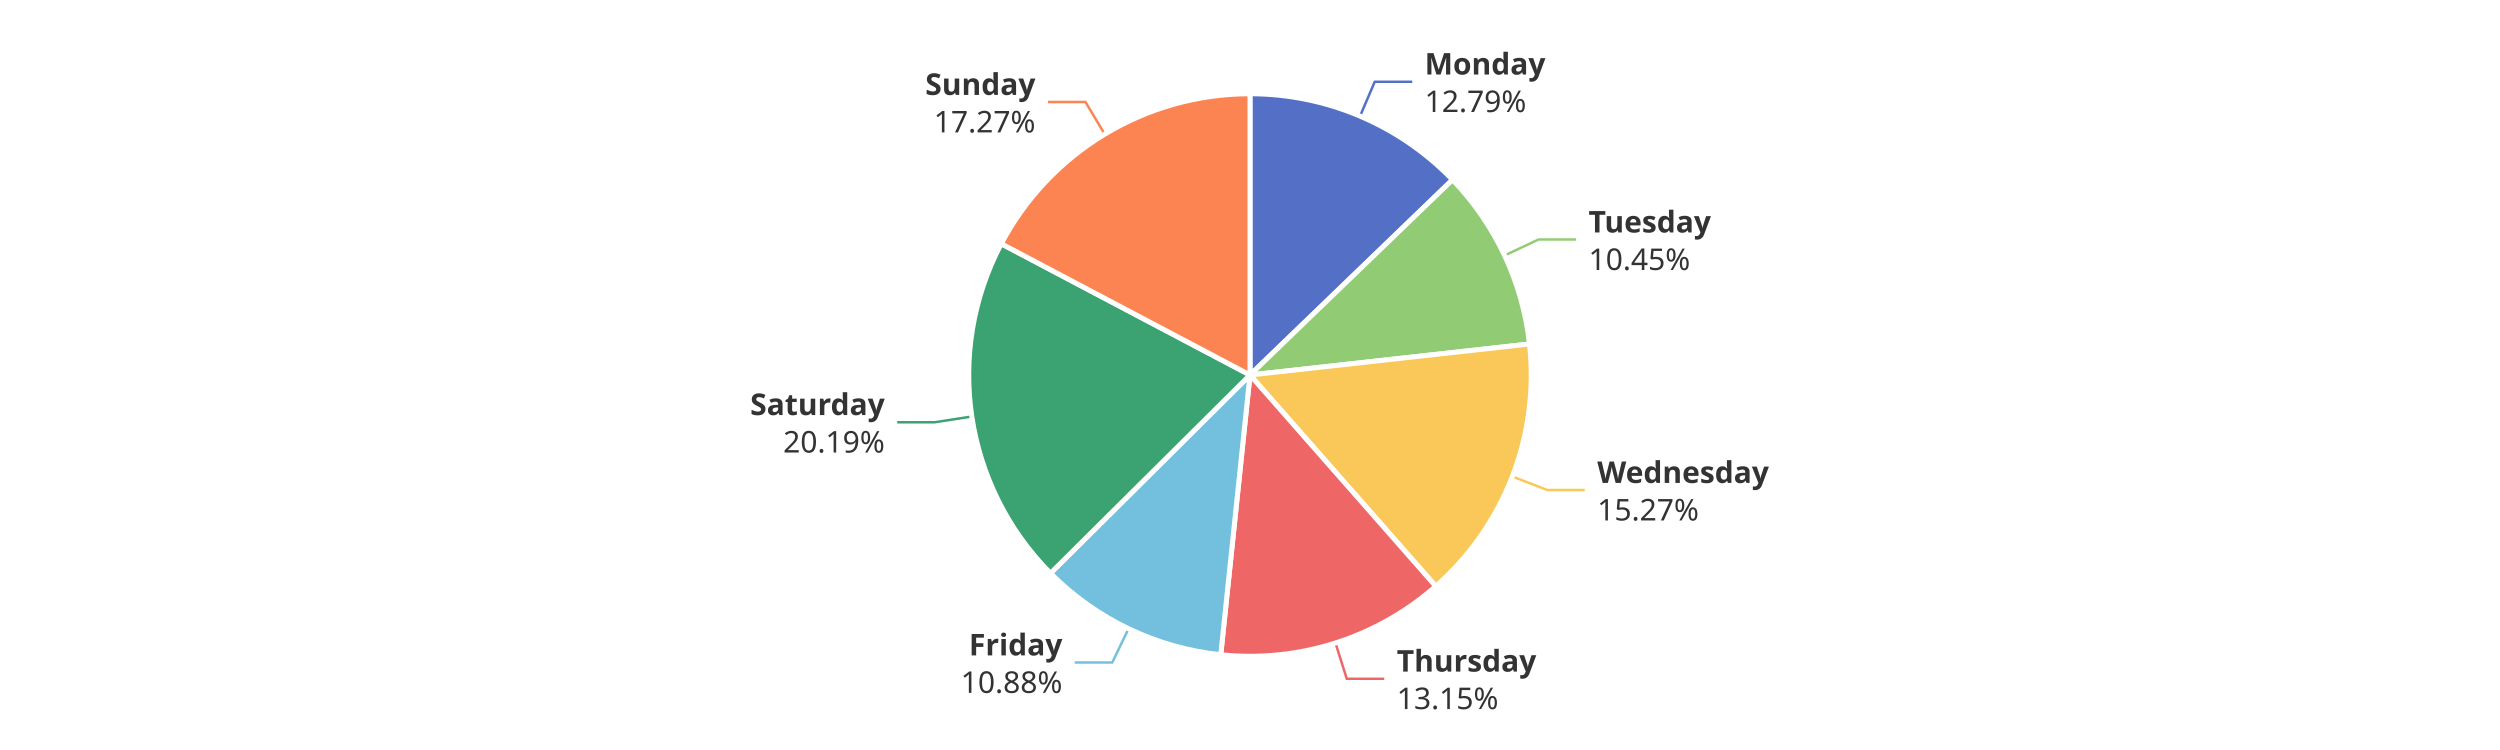
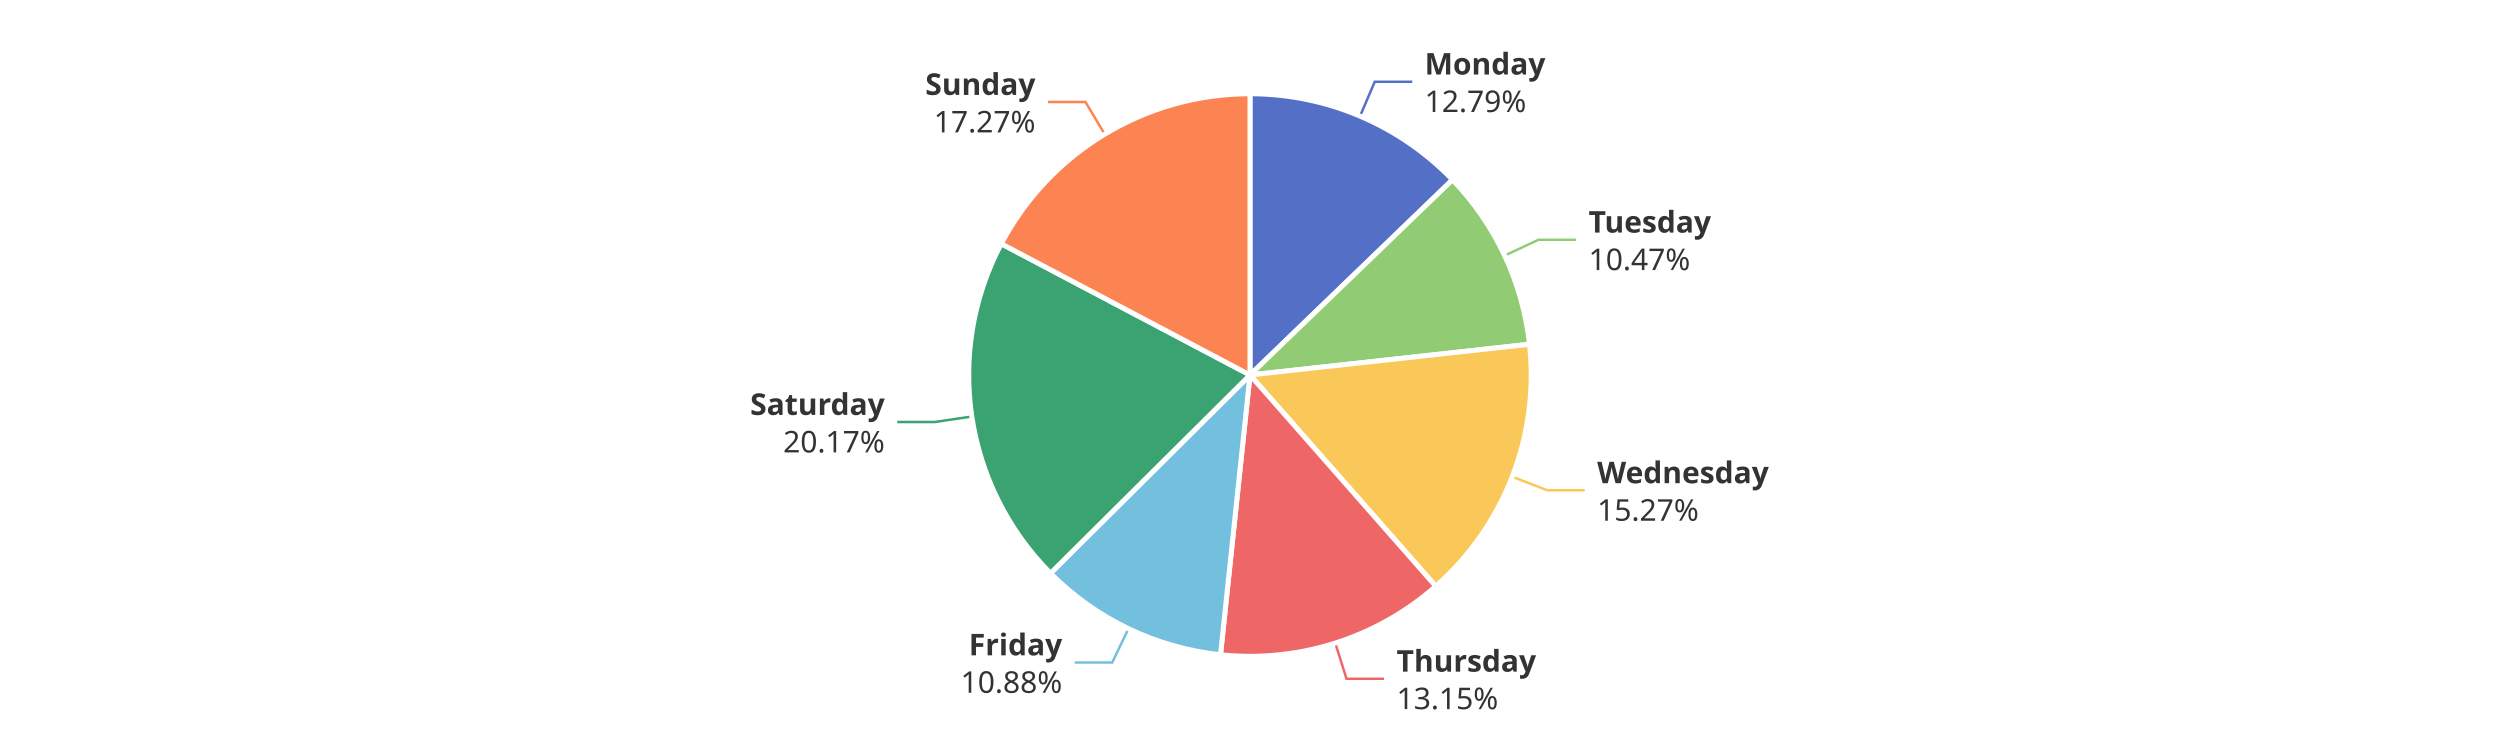
<svg xmlns="http://www.w3.org/2000/svg" width="1000" height="300" version="1.1" baseProfile="full" viewBox="0 0 1000 300">
  <rect width="1000" height="300" x="0" y="0" id="0" fill="#ffffff" />
  <polyline points="544 46.5 549.9 32.7 564.9 32.7" fill="none" stroke="#5470c6" />
-   <polyline points="601.8 102.2 615.4 95.8 630.4 95.8" fill="none" stroke="#91cc75" />
-   <polyline points="604.9 190.6 618.9 196 633.9 196" fill="none" stroke="#fac858" />
-   <polyline points="534.2 257.2 538.7 271.5 553.7 271.5" fill="none" stroke="#ee6666" />
-   <polyline points="451.4 251.5 444.9 265 429.9 265" fill="none" stroke="#73c0de" />
-   <polyline points="388.7 166.6 373.9 168.9 358.9 168.9" fill="none" stroke="#3ba272" />
+   <polyline points="601.9 102.2 615.4 95.9 630.4 95.9" fill="none" stroke="#91cc75" />
+   <polyline points="604.9 190.7 618.9 196.1 633.9 196.1" fill="none" stroke="#fac858" />
+   <polyline points="534.1 257.2 538.6 271.5 553.6 271.5" fill="none" stroke="#ee6666" />
+   <polyline points="451.4 251.4 444.9 265 429.9 265" fill="none" stroke="#73c0de" />
+   <polyline points="388.7 166.6 373.9 168.8 358.9 168.8" fill="none" stroke="#3ba272" />
  <polyline points="441.9 53.7 434.2 40.8 419.2 40.8" fill="none" stroke="#fc8452" />
  <path d="M500 37.5A112.5 112.5 0 0 1 581 71.9L500 150Z" fill="#5470c6" stroke="#fff" stroke-width="2" stroke-linejoin="round" />
-   <path d="M581 71.9A112.5 112.5 0 0 1 611.8 137.6L500 150Z" fill="#91cc75" stroke="#fff" stroke-width="2" stroke-linejoin="round" />
-   <path d="M611.8 137.6A112.5 112.5 0 0 1 574.3 234.5L500 150Z" fill="#fac858" stroke="#fff" stroke-width="2" stroke-linejoin="round" />
-   <path d="M574.3 234.5A112.5 112.5 0 0 1 488.3 261.9L500 150Z" fill="#ee6666" stroke="#fff" stroke-width="2" stroke-linejoin="round" />
-   <path d="M488.3 261.9A112.5 112.5 0 0 1 420.2 229.3L500 150Z" fill="#73c0de" stroke="#fff" stroke-width="2" stroke-linejoin="round" />
+   <path d="M581 71.9A112.5 112.5 0 0 1 611.8 137.7L500 150Z" fill="#91cc75" stroke="#fff" stroke-width="2" stroke-linejoin="round" />
+   <path d="M611.8 137.7A112.5 112.5 0 0 1 574.3 234.5L500 150Z" fill="#fac858" stroke="#fff" stroke-width="2" stroke-linejoin="round" />
+   <path d="M574.3 234.5A112.5 112.5 0 0 1 488.2 261.9L500 150Z" fill="#ee6666" stroke="#fff" stroke-width="2" stroke-linejoin="round" />
+   <path d="M488.2 261.9A112.5 112.5 0 0 1 420.2 229.3L500 150Z" fill="#73c0de" stroke="#fff" stroke-width="2" stroke-linejoin="round" />
  <path d="M420.2 229.3A112.5 112.5 0 0 1 400.5 97.5L500 150Z" fill="#3ba272" stroke="#fff" stroke-width="2" stroke-linejoin="round" />
  <path d="M400.5 97.5A112.5 112.5 0 0 1 500 37.5L500 150Z" fill="#fc8452" stroke="#fff" stroke-width="2" stroke-linejoin="round" />
-   <path d="M0 -15l42.8 0l0 30l-42.8 0Z" transform="translate(569.868 32.6568)" fill="none" />
-   <text dominant-baseline="central" text-anchor="start" style="font-size:12px;font-family:sans-serif;font-weight:bold;" y="-7.5" transform="translate(569.868 32.6568)" fill="#333" stroke="rgb(255,255,255)" stroke-width="2" paint-order="stroke" stroke-miterlimit="2">Monday</text>
-   <text dominant-baseline="central" text-anchor="start" style="font-size:12px;font-family:sans-serif;" y="7.5" transform="translate(569.868 32.6568)" fill="#333" stroke="rgb(255,255,255)" stroke-width="2" paint-order="stroke" stroke-miterlimit="2">12.79%</text>
-   <path d="M0 -15l46.2 0l0 30l-46.2 0Z" transform="translate(635.4227 95.835)" fill="none" />
-   <text dominant-baseline="central" text-anchor="start" style="font-size:12px;font-family:sans-serif;font-weight:bold;" y="-7.5" transform="translate(635.4227 95.835)" fill="#333" stroke="rgb(255,255,255)" stroke-width="2" paint-order="stroke" stroke-miterlimit="2">Tuesday</text>
-   <text dominant-baseline="central" text-anchor="start" style="font-size:12px;font-family:sans-serif;" y="7.5" transform="translate(635.4227 95.835)" fill="#333" stroke="rgb(255,255,255)" stroke-width="2" paint-order="stroke" stroke-miterlimit="2">10.45%</text>
-   <path d="M0 -15l63.6 0l0 30l-63.6 0Z" transform="translate(638.9025 196.0264)" fill="none" />
-   <text dominant-baseline="central" text-anchor="start" style="font-size:12px;font-family:sans-serif;font-weight:bold;" y="-7.5" transform="translate(638.9025 196.0264)" fill="#333" stroke="rgb(255,255,255)" stroke-width="2" paint-order="stroke" stroke-miterlimit="2">Wednesday</text>
-   <text dominant-baseline="central" text-anchor="start" style="font-size:12px;font-family:sans-serif;" y="7.5" transform="translate(638.9025 196.0264)" fill="#333" stroke="rgb(255,255,255)" stroke-width="2" paint-order="stroke" stroke-miterlimit="2">15.27%</text>
-   <path d="M0 -15l50.2 0l0 30l-50.2 0Z" transform="translate(558.7171 271.4794)" fill="none" />
-   <text dominant-baseline="central" text-anchor="start" style="font-size:12px;font-family:sans-serif;font-weight:bold;" y="-7.5" transform="translate(558.7171 271.4794)" fill="#333" stroke="rgb(255,255,255)" stroke-width="2" paint-order="stroke" stroke-miterlimit="2">Thursday</text>
-   <text dominant-baseline="central" text-anchor="start" style="font-size:12px;font-family:sans-serif;" y="7.5" transform="translate(558.7171 271.4794)" fill="#333" stroke="rgb(255,255,255)" stroke-width="2" paint-order="stroke" stroke-miterlimit="2">13.15%</text>
-   <path d="M-40.9 -15l40.9 0l0 30l-40.9 0Z" transform="translate(424.9481 265.0023)" fill="none" />
-   <text dominant-baseline="central" text-anchor="end" style="font-size:12px;font-family:sans-serif;font-weight:bold;" y="-7.5" transform="translate(424.9481 265.0023)" fill="#333" stroke="rgb(255,255,255)" stroke-width="2" paint-order="stroke" stroke-miterlimit="2">Friday</text>
-   <text dominant-baseline="central" text-anchor="end" style="font-size:12px;font-family:sans-serif;" y="7.5" transform="translate(424.9481 265.0023)" fill="#333" stroke="rgb(255,255,255)" stroke-width="2" paint-order="stroke" stroke-miterlimit="2">10.88%</text>
-   <path d="M-48.2 -15l48.2 0l0 30l-48.2 0Z" transform="translate(353.9024 168.8586)" fill="none" />
-   <text dominant-baseline="central" text-anchor="end" style="font-size:12px;font-family:sans-serif;font-weight:bold;" y="-7.5" transform="translate(353.9024 168.8586)" fill="#333" stroke="rgb(255,255,255)" stroke-width="2" paint-order="stroke" stroke-miterlimit="2">Saturday</text>
-   <text dominant-baseline="central" text-anchor="end" style="font-size:12px;font-family:sans-serif;" y="7.5" transform="translate(353.9024 168.8586)" fill="#333" stroke="rgb(255,255,255)" stroke-width="2" paint-order="stroke" stroke-miterlimit="2">20.19%</text>
-   <path d="M-40.9 -15l40.9 0l0 30l-40.9 0Z" transform="translate(414.1628 40.8134)" fill="none" />
-   <text dominant-baseline="central" text-anchor="end" style="font-size:12px;font-family:sans-serif;font-weight:bold;" y="-7.5" transform="translate(414.1628 40.8134)" fill="#333" stroke="rgb(255,255,255)" stroke-width="2" paint-order="stroke" stroke-miterlimit="2">Sunday</text>
-   <text dominant-baseline="central" text-anchor="end" style="font-size:12px;font-family:sans-serif;" y="7.5" transform="translate(414.1628 40.8134)" fill="#333" stroke="rgb(255,255,255)" stroke-width="2" paint-order="stroke" stroke-miterlimit="2">17.27%</text>
+   <path d="M0 -15l42.8 0l0 30l-42.8 0Z" transform="translate(569.8586 32.6528)" fill="none" />
+   <text dominant-baseline="central" text-anchor="start" style="font-size:12px;font-family:sans-serif;font-weight:bold;" y="-7.5" transform="translate(569.8586 32.6528)" fill="#333" stroke="rgb(255,255,255)" stroke-width="2" paint-order="stroke" stroke-miterlimit="2">Monday</text>
+   <text dominant-baseline="central" text-anchor="start" style="font-size:12px;font-family:sans-serif;" y="7.5" transform="translate(569.8586 32.6528)" fill="#333" stroke="rgb(255,255,255)" stroke-width="2" paint-order="stroke" stroke-miterlimit="2">12.79%</text>
+   <path d="M0 -15l46.2 0l0 30l-46.2 0Z" transform="translate(635.4445 95.8813)" fill="none" />
+   <text dominant-baseline="central" text-anchor="start" style="font-size:12px;font-family:sans-serif;font-weight:bold;" y="-7.5" transform="translate(635.4445 95.8813)" fill="#333" stroke="rgb(255,255,255)" stroke-width="2" paint-order="stroke" stroke-miterlimit="2">Tuesday</text>
+   <text dominant-baseline="central" text-anchor="start" style="font-size:12px;font-family:sans-serif;" y="7.5" transform="translate(635.4445 95.8813)" fill="#333" stroke="rgb(255,255,255)" stroke-width="2" paint-order="stroke" stroke-miterlimit="2">10.47%</text>
+   <path d="M0 -15l63.6 0l0 30l-63.6 0Z" transform="translate(638.8625 196.1297)" fill="none" />
+   <text dominant-baseline="central" text-anchor="start" style="font-size:12px;font-family:sans-serif;font-weight:bold;" y="-7.5" transform="translate(638.8625 196.1297)" fill="#333" stroke="rgb(255,255,255)" stroke-width="2" paint-order="stroke" stroke-miterlimit="2">Wednesday</text>
+   <text dominant-baseline="central" text-anchor="start" style="font-size:12px;font-family:sans-serif;" y="7.5" transform="translate(638.8625 196.1297)" fill="#333" stroke="rgb(255,255,255)" stroke-width="2" paint-order="stroke" stroke-miterlimit="2">15.27%</text>
+   <path d="M0 -15l50.2 0l0 30l-50.2 0Z" transform="translate(558.6333 271.5061)" fill="none" />
+   <text dominant-baseline="central" text-anchor="start" style="font-size:12px;font-family:sans-serif;font-weight:bold;" y="-7.5" transform="translate(558.6333 271.5061)" fill="#333" stroke="rgb(255,255,255)" stroke-width="2" paint-order="stroke" stroke-miterlimit="2">Thursday</text>
+   <text dominant-baseline="central" text-anchor="start" style="font-size:12px;font-family:sans-serif;" y="7.5" transform="translate(558.6333 271.5061)" fill="#333" stroke="rgb(255,255,255)" stroke-width="2" paint-order="stroke" stroke-miterlimit="2">13.15%</text>
+   <path d="M-40.9 -15l40.9 0l0 30l-40.9 0Z" transform="translate(424.8861 264.9726)" fill="none" />
+   <text dominant-baseline="central" text-anchor="end" style="font-size:12px;font-family:sans-serif;font-weight:bold;" y="-7.5" transform="translate(424.8861 264.9726)" fill="#333" stroke="rgb(255,255,255)" stroke-width="2" paint-order="stroke" stroke-miterlimit="2">Friday</text>
+   <text dominant-baseline="central" text-anchor="end" style="font-size:12px;font-family:sans-serif;" y="7.5" transform="translate(424.8861 264.9726)" fill="#333" stroke="rgb(255,255,255)" stroke-width="2" paint-order="stroke" stroke-miterlimit="2">10.88%</text>
+   <path d="M-48.2 -15l48.2 0l0 30l-48.2 0Z" transform="translate(353.8959 168.8152)" fill="none" />
+   <text dominant-baseline="central" text-anchor="end" style="font-size:12px;font-family:sans-serif;font-weight:bold;" y="-7.5" transform="translate(353.8959 168.8152)" fill="#333" stroke="rgb(255,255,255)" stroke-width="2" paint-order="stroke" stroke-miterlimit="2">Saturday</text>
+   <text dominant-baseline="central" text-anchor="end" style="font-size:12px;font-family:sans-serif;" y="7.5" transform="translate(353.8959 168.8152)" fill="#333" stroke="rgb(255,255,255)" stroke-width="2" paint-order="stroke" stroke-miterlimit="2">20.17%</text>
+   <path d="M-40.9 -15l40.9 0l0 30l-40.9 0Z" transform="translate(414.1746 40.8063)" fill="none" />
+   <text dominant-baseline="central" text-anchor="end" style="font-size:12px;font-family:sans-serif;font-weight:bold;" y="-7.5" transform="translate(414.1746 40.8063)" fill="#333" stroke="rgb(255,255,255)" stroke-width="2" paint-order="stroke" stroke-miterlimit="2">Sunday</text>
+   <text dominant-baseline="central" text-anchor="end" style="font-size:12px;font-family:sans-serif;" y="7.5" transform="translate(414.1746 40.8063)" fill="#333" stroke="rgb(255,255,255)" stroke-width="2" paint-order="stroke" stroke-miterlimit="2">17.27%</text>
</svg>
